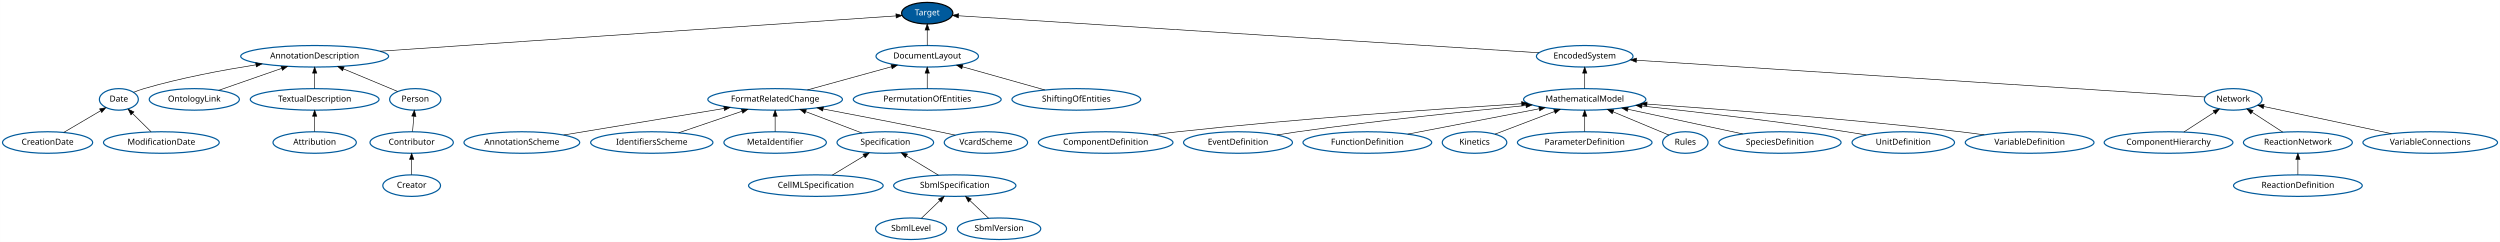
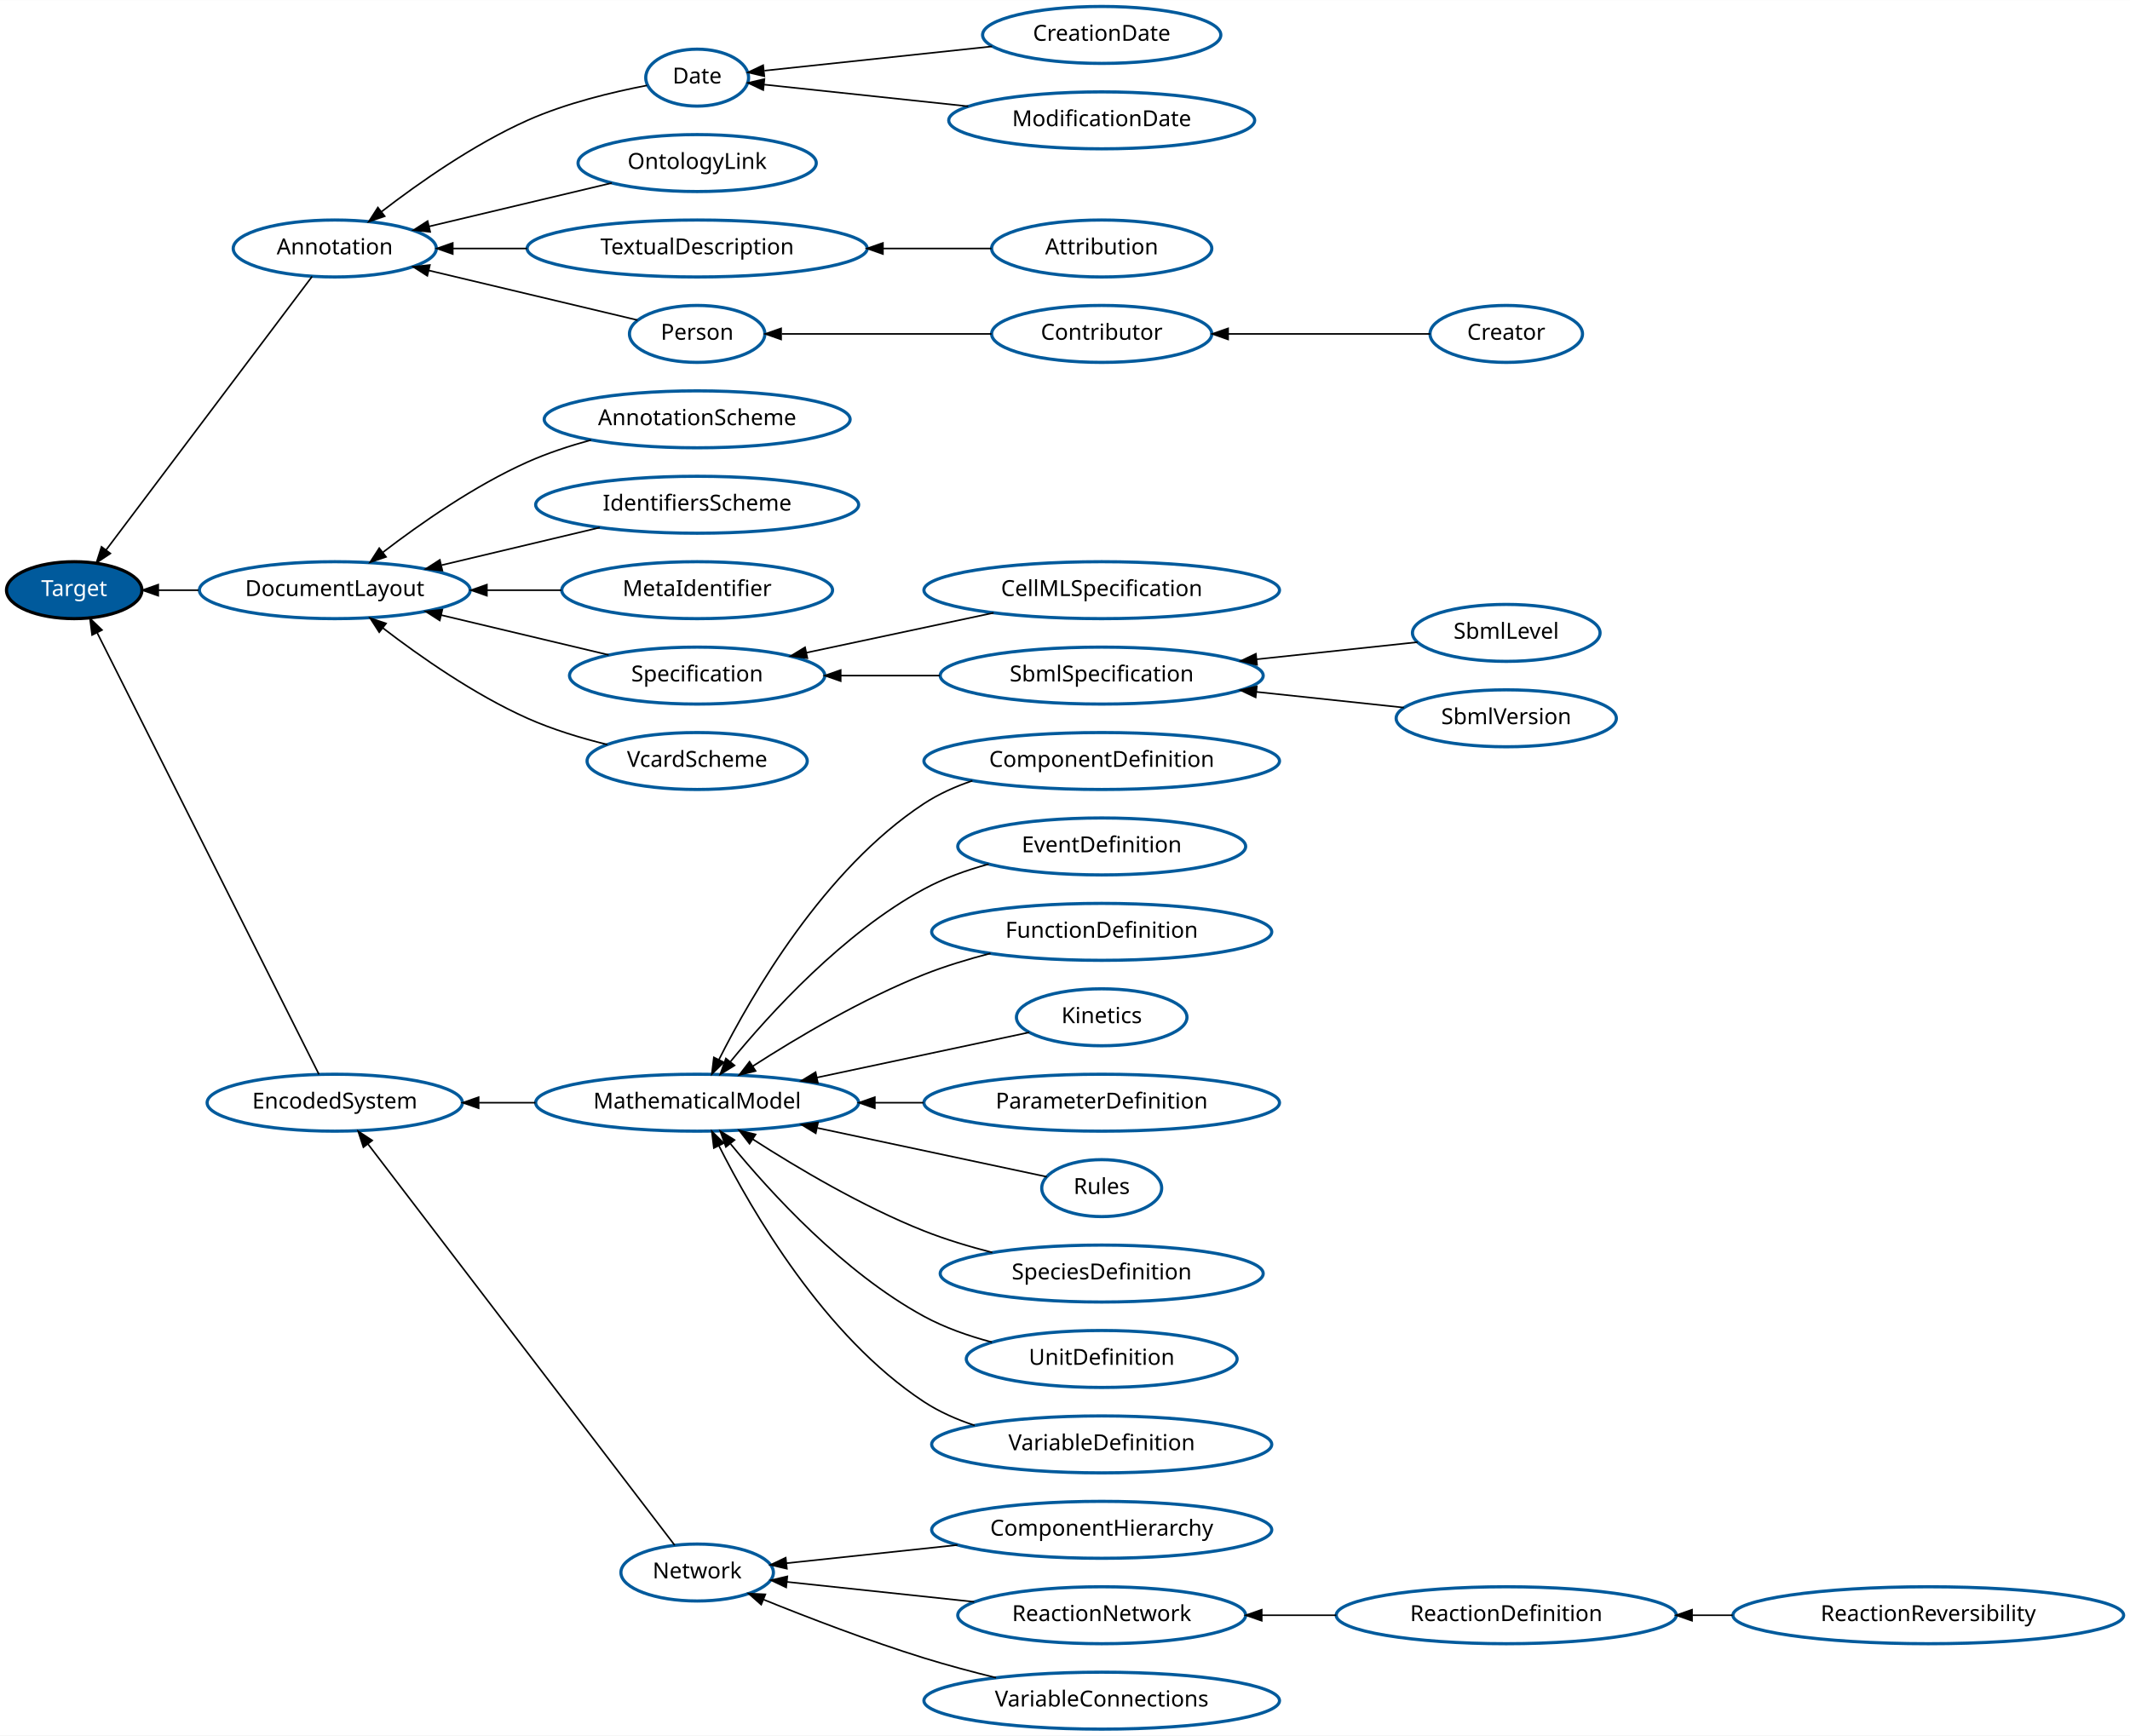
- <svg xmlns="http://www.w3.org/2000/svg" width="4175pt" height="404pt" viewBox="0.00 0.00 4174.83 404.00">
-   <g id="graph0" class="graph" transform="scale(1 1) rotate(0) translate(4 400)">
-     <polygon fill="white" stroke="none" points="-4,4 -4,-400 4170.83,-400 4170.83,4 -4,4" />
+ <svg xmlns="http://www.w3.org/2000/svg" width="1346pt" height="1097pt" viewBox="0.00 0.00 1346.20 1097.00">
+   <g id="graph0" class="graph" transform="scale(1 1) rotate(0) translate(4 1093)">
+     <polygon fill="white" stroke="none" points="-4,4 -4,-1093 1342.2,-1093 1342.2,4 -4,4" />
    <g id="node1" class="node">
-       <ellipse fill="#005a9c" stroke="#000000" stroke-width="2" cx="1544.39" cy="-378" rx="42.793" ry="18" />
-       <text text-anchor="middle" x="1544.39" y="-374.3" font-family="DejaVu Sans Mono bold" font-size="14.00" fill="#ffffff">Target</text>
+       <ellipse fill="#005a9c" stroke="#000000" stroke-width="2" cx="42.896" cy="-720" rx="42.793" ry="18" />
+       <text text-anchor="middle" x="42.896" y="-716.3" font-family="DejaVu Sans Mono bold" font-size="14.00" fill="#ffffff">Target</text>
    </g>
    <g id="node2" class="node">
-       <ellipse fill="none" stroke="#005a9c" stroke-width="2" cx="521.393" cy="-306" rx="123.478" ry="18" />
-       <text text-anchor="middle" x="521.393" y="-302.3" font-family="DejaVu Sans Mono bold" font-size="14.00">AnnotationDescription</text>
+       <ellipse fill="none" stroke="#005a9c" stroke-width="2" cx="207.585" cy="-936" rx="64.189" ry="18" />
+       <text text-anchor="middle" x="207.585" y="-932.3" font-family="DejaVu Sans Mono bold" font-size="14.00">Annotation</text>
    </g>
    <g id="edge1" class="edge">
-       <path fill="none" stroke="black" d="M630.872,-314.491C849.516,-329.452 1332.91,-362.529 1492.29,-373.435" />
-       <polygon fill="black" stroke="black" points="1492.1,-376.93 1502.31,-374.121 1492.58,-369.946 1492.1,-376.93" />
+       <path fill="none" stroke="black" d="M193.271,-918.324C164.529,-880.162 96.569,-789.933 63.142,-745.552" />
+       <polygon fill="black" stroke="black" points="65.751,-743.199 56.939,-737.317 60.16,-747.41 65.751,-743.199" />
    </g>
    <g id="node3" class="node">
-       <ellipse fill="none" stroke="#005a9c" stroke-width="2" cx="75.393" cy="-162" rx="75.287" ry="18" />
-       <text text-anchor="middle" x="75.393" y="-158.3" font-family="DejaVu Sans Mono bold" font-size="14.00">CreationDate</text>
+       <ellipse fill="none" stroke="#005a9c" stroke-width="2" cx="692.298" cy="-1071" rx="75.287" ry="18" />
+       <text text-anchor="middle" x="692.298" y="-1067.3" font-family="DejaVu Sans Mono bold" font-size="14.00">CreationDate</text>
    </g>
    <g id="node4" class="node">
-       <ellipse fill="none" stroke="#005a9c" stroke-width="2" cx="194.393" cy="-234" rx="32.494" ry="18" />
-       <text text-anchor="middle" x="194.393" y="-230.3" font-family="DejaVu Sans Mono bold" font-size="14.00">Date</text>
+       <ellipse fill="none" stroke="#005a9c" stroke-width="2" cx="436.618" cy="-1044" rx="32.494" ry="18" />
+       <text text-anchor="middle" x="436.618" y="-1040.3" font-family="DejaVu Sans Mono bold" font-size="14.00">Date</text>
    </g>
    <g id="edge2" class="edge">
-       <path fill="none" stroke="black" d="M102.396,-178.884C120.665,-189.63 144.829,-203.845 163.808,-215.009" />
-       <polygon fill="black" stroke="black" points="162.266,-218.162 172.66,-220.216 165.815,-212.129 162.266,-218.162" />
+       <path fill="none" stroke="black" d="M622.983,-1063.73C577.107,-1058.85 518.149,-1052.57 479.186,-1048.42" />
+       <polygon fill="black" stroke="black" points="479.069,-1044.89 468.755,-1047.31 478.328,-1051.85 479.069,-1044.89" />
    </g>
    <g id="edge4" class="edge">
-       <path fill="none" stroke="black" d="M218.975,-245.908C224.622,-248.144 230.655,-250.324 236.393,-252 297.447,-269.837 367.68,-282.979 423.148,-291.715" />
-       <polygon fill="black" stroke="black" points="422.91,-295.22 433.328,-293.296 423.983,-288.303 422.91,-295.22" />
+       <path fill="none" stroke="black" d="M404.932,-1039.08C383.2,-1034.92 353.707,-1027.86 329.377,-1017 295.494,-1001.88 260.708,-977.426 237.221,-959.339" />
+       <polygon fill="black" stroke="black" points="239.135,-956.393 229.101,-952.992 234.825,-961.908 239.135,-956.393" />
    </g>
    <g id="node5" class="node">
-       <ellipse fill="none" stroke="#005a9c" stroke-width="2" cx="265.393" cy="-162" rx="96.683" ry="18" />
-       <text text-anchor="middle" x="265.393" y="-158.3" font-family="DejaVu Sans Mono bold" font-size="14.00">ModificationDate</text>
+       <ellipse fill="none" stroke="#005a9c" stroke-width="2" cx="692.298" cy="-1017" rx="96.683" ry="18" />
+       <text text-anchor="middle" x="692.298" y="-1013.3" font-family="DejaVu Sans Mono bold" font-size="14.00">ModificationDate</text>
    </g>
    <g id="edge3" class="edge">
-       <path fill="none" stroke="black" d="M248.206,-179.945C238.918,-189.102 227.327,-200.53 217.284,-210.432" />
-       <polygon fill="black" stroke="black" points="214.633,-208.13 209.969,-217.644 219.547,-213.115 214.633,-208.13" />
+       <path fill="none" stroke="black" d="M607.882,-1025.88C564.695,-1030.47 513.868,-1035.88 479.062,-1039.59" />
+       <polygon fill="black" stroke="black" points="478.374,-1036.14 468.8,-1040.68 479.115,-1043.1 478.374,-1036.14" />
    </g>
    <g id="node6" class="node">
-       <ellipse fill="none" stroke="#005a9c" stroke-width="2" cx="320.393" cy="-234" rx="75.287" ry="18" />
-       <text text-anchor="middle" x="320.393" y="-230.3" font-family="DejaVu Sans Mono bold" font-size="14.00">OntologyLink</text>
+       <ellipse fill="none" stroke="#005a9c" stroke-width="2" cx="436.618" cy="-990" rx="75.287" ry="18" />
+       <text text-anchor="middle" x="436.618" y="-986.3" font-family="DejaVu Sans Mono bold" font-size="14.00">OntologyLink</text>
    </g>
    <g id="edge5" class="edge">
-       <path fill="none" stroke="black" d="M361.069,-249.166C391.346,-259.71 433.014,-274.221 466.282,-285.807" />
-       <polygon fill="black" stroke="black" points="465.275,-289.162 475.87,-289.146 467.577,-282.552 465.275,-289.162" />
+       <path fill="none" stroke="black" d="M382.675,-977.408C348.062,-969.175 302.823,-958.415 267.137,-949.927" />
+       <polygon fill="black" stroke="black" points="267.88,-946.506 257.342,-947.597 266.261,-953.316 267.88,-946.506" />
    </g>
    <g id="node7" class="node">
-       <ellipse fill="none" stroke="#005a9c" stroke-width="2" cx="521.393" cy="-234" rx="107.482" ry="18" />
-       <text text-anchor="middle" x="521.393" y="-230.3" font-family="DejaVu Sans Mono bold" font-size="14.00">TextualDescription</text>
+       <ellipse fill="none" stroke="#005a9c" stroke-width="2" cx="436.618" cy="-936" rx="107.482" ry="18" />
+       <text text-anchor="middle" x="436.618" y="-932.3" font-family="DejaVu Sans Mono bold" font-size="14.00">TextualDescription</text>
    </g>
    <g id="edge6" class="edge">
-       <path fill="none" stroke="black" d="M521.393,-252.303C521.393,-260.017 521.393,-269.288 521.393,-277.888" />
-       <polygon fill="black" stroke="black" points="517.893,-277.896 521.393,-287.896 524.893,-277.896 517.893,-277.896" />
+       <path fill="none" stroke="black" d="M329.081,-936C313.262,-936 297.261,-936 282.313,-936" />
+       <polygon fill="black" stroke="black" points="282.149,-932.5 272.149,-936 282.149,-939.5 282.149,-932.5" />
    </g>
    <g id="node8" class="node">
-       <ellipse fill="none" stroke="#005a9c" stroke-width="2" cx="689.393" cy="-234" rx="42.793" ry="18" />
-       <text text-anchor="middle" x="689.393" y="-230.3" font-family="DejaVu Sans Mono bold" font-size="14.00">Person</text>
+       <ellipse fill="none" stroke="#005a9c" stroke-width="2" cx="436.618" cy="-882" rx="42.793" ry="18" />
+       <text text-anchor="middle" x="436.618" y="-878.3" font-family="DejaVu Sans Mono bold" font-size="14.00">Person</text>
    </g>
    <g id="edge7" class="edge">
-       <path fill="none" stroke="black" d="M660.13,-247.193C635.214,-257.575 598.917,-272.699 569.698,-284.873" />
-       <polygon fill="black" stroke="black" points="567.972,-281.8 560.087,-288.877 570.664,-288.262 567.972,-281.8" />
+       <path fill="none" stroke="black" d="M398.889,-890.736C363.22,-899.22 308.51,-912.233 266.89,-922.132" />
+       <polygon fill="black" stroke="black" points="266.068,-918.73 257.149,-924.449 267.688,-925.54 266.068,-918.73" />
    </g>
    <g id="node9" class="node">
-       <ellipse fill="none" stroke="#005a9c" stroke-width="2" cx="683.393" cy="-162" rx="69.588" ry="18" />
-       <text text-anchor="middle" x="683.393" y="-158.3" font-family="DejaVu Sans Mono bold" font-size="14.00">Contributor</text>
+       <ellipse fill="none" stroke="#005a9c" stroke-width="2" cx="692.298" cy="-882" rx="69.588" ry="18" />
+       <text text-anchor="middle" x="692.298" y="-878.3" font-family="DejaVu Sans Mono bold" font-size="14.00">Contributor</text>
    </g>
    <g id="edge8" class="edge">
-       <path fill="none" stroke="black" d="M684.876,-180.303C685.538,-188.017 686.332,-197.288 687.069,-205.888" />
-       <polygon fill="black" stroke="black" points="683.586,-206.231 687.927,-215.896 690.56,-205.633 683.586,-206.231" />
+       <path fill="none" stroke="black" d="M622.649,-882C580.936,-882 528.503,-882 490.113,-882" />
+       <polygon fill="black" stroke="black" points="489.678,-878.5 479.678,-882 489.678,-885.5 489.678,-878.5" />
    </g>
    <g id="node10" class="node">
-       <ellipse fill="none" stroke="#005a9c" stroke-width="2" cx="683.393" cy="-90" rx="48.192" ry="18" />
-       <text text-anchor="middle" x="683.393" y="-86.3" font-family="DejaVu Sans Mono bold" font-size="14.00">Creator</text>
+       <ellipse fill="none" stroke="#005a9c" stroke-width="2" cx="947.979" cy="-882" rx="48.192" ry="18" />
+       <text text-anchor="middle" x="947.979" y="-878.3" font-family="DejaVu Sans Mono bold" font-size="14.00">Creator</text>
    </g>
    <g id="edge9" class="edge">
-       <path fill="none" stroke="black" d="M683.393,-108.303C683.393,-116.017 683.393,-125.288 683.393,-133.888" />
-       <polygon fill="black" stroke="black" points="679.893,-133.896 683.393,-143.896 686.893,-133.896 679.893,-133.896" />
+       <path fill="none" stroke="black" d="M899.858,-882C864.117,-882 814.176,-882 772.353,-882" />
+       <polygon fill="black" stroke="black" points="772.186,-878.5 762.186,-882 772.186,-885.5 772.186,-878.5" />
    </g>
    <g id="node11" class="node">
-       <ellipse fill="none" stroke="#005a9c" stroke-width="2" cx="521.393" cy="-162" rx="69.588" ry="18" />
-       <text text-anchor="middle" x="521.393" y="-158.3" font-family="DejaVu Sans Mono bold" font-size="14.00">Attribution</text>
+       <ellipse fill="none" stroke="#005a9c" stroke-width="2" cx="692.298" cy="-936" rx="69.588" ry="18" />
+       <text text-anchor="middle" x="692.298" y="-932.3" font-family="DejaVu Sans Mono bold" font-size="14.00">Attribution</text>
    </g>
    <g id="edge10" class="edge">
-       <path fill="none" stroke="black" d="M521.393,-180.303C521.393,-188.017 521.393,-197.288 521.393,-205.888" />
-       <polygon fill="black" stroke="black" points="517.893,-205.896 521.393,-215.896 524.893,-205.896 517.893,-205.896" />
+       <path fill="none" stroke="black" d="M622.649,-936C601.464,-936 577.514,-936 554.043,-936" />
+       <polygon fill="black" stroke="black" points="554.022,-932.5 544.022,-936 554.022,-939.5 554.022,-932.5" />
    </g>
    <g id="node12" class="node">
-       <ellipse fill="none" stroke="#005a9c" stroke-width="2" cx="1544.39" cy="-306" rx="85.585" ry="18" />
-       <text text-anchor="middle" x="1544.39" y="-302.3" font-family="DejaVu Sans Mono bold" font-size="14.00">DocumentLayout</text>
+       <ellipse fill="none" stroke="#005a9c" stroke-width="2" cx="207.585" cy="-720" rx="85.585" ry="18" />
+       <text text-anchor="middle" x="207.585" y="-716.3" font-family="DejaVu Sans Mono bold" font-size="14.00">DocumentLayout</text>
    </g>
    <g id="edge11" class="edge">
-       <path fill="none" stroke="black" d="M1544.39,-324.303C1544.39,-332.017 1544.39,-341.288 1544.39,-349.888" />
-       <polygon fill="black" stroke="black" points="1540.89,-349.896 1544.39,-359.896 1547.89,-349.896 1540.89,-349.896" />
+       <path fill="none" stroke="black" d="M121.429,-720C112.78,-720 104.188,-720 96.047,-720" />
+       <polygon fill="black" stroke="black" points="96.004,-716.5 86.004,-720 96.004,-723.5 96.004,-716.5" />
    </g>
    <g id="node13" class="node">
-       <ellipse fill="none" stroke="#005a9c" stroke-width="2" cx="1290.39" cy="-234" rx="112.38" ry="18" />
-       <text text-anchor="middle" x="1290.39" y="-230.3" font-family="DejaVu Sans Mono bold" font-size="14.00">FormatRelatedChange</text>
+       <ellipse fill="none" stroke="#005a9c" stroke-width="2" cx="436.618" cy="-828" rx="96.683" ry="18" />
+       <text text-anchor="middle" x="436.618" y="-824.3" font-family="DejaVu Sans Mono bold" font-size="14.00">AnnotationScheme</text>
    </g>
    <g id="edge12" class="edge">
-       <path fill="none" stroke="black" d="M1344.26,-249.845C1385.47,-261.201 1442.25,-276.851 1484.81,-288.58" />
-       <polygon fill="black" stroke="black" points="1483.92,-291.963 1494.49,-291.246 1485.78,-285.215 1483.92,-291.963" />
+       <path fill="none" stroke="black" d="M369.534,-814.938C355.961,-811.227 341.977,-806.623 329.377,-801 295.905,-786.061 261.551,-762.017 238.08,-743.999" />
+       <polygon fill="black" stroke="black" points="239.986,-741.047 229.947,-737.662 235.683,-746.569 239.986,-741.047" />
    </g>
    <g id="node14" class="node">
-       <ellipse fill="none" stroke="#005a9c" stroke-width="2" cx="1544.39" cy="-234" rx="123.478" ry="18" />
-       <text text-anchor="middle" x="1544.39" y="-230.3" font-family="DejaVu Sans Mono bold" font-size="14.00">PermutationOfEntities</text>
+       <ellipse fill="none" stroke="#005a9c" stroke-width="2" cx="436.618" cy="-774" rx="102.082" ry="18" />
+       <text text-anchor="middle" x="436.618" y="-770.3" font-family="DejaVu Sans Mono bold" font-size="14.00">IdentifiersScheme</text>
    </g>
    <g id="edge13" class="edge">
-       <path fill="none" stroke="black" d="M1544.39,-252.303C1544.39,-260.017 1544.39,-269.288 1544.39,-277.888" />
-       <polygon fill="black" stroke="black" points="1540.89,-277.896 1544.39,-287.896 1547.89,-277.896 1540.89,-277.896" />
+       <path fill="none" stroke="black" d="M375.075,-759.6C344.257,-752.27 306.725,-743.343 275.102,-735.821" />
+       <polygon fill="black" stroke="black" points="275.597,-732.341 265.059,-733.432 273.977,-739.151 275.597,-732.341" />
    </g>
    <g id="node15" class="node">
-       <ellipse fill="none" stroke="#005a9c" stroke-width="2" cx="1793.39" cy="-234" rx="107.482" ry="18" />
-       <text text-anchor="middle" x="1793.39" y="-230.3" font-family="DejaVu Sans Mono bold" font-size="14.00">ShiftingOfEntities</text>
+       <ellipse fill="none" stroke="#005a9c" stroke-width="2" cx="436.618" cy="-720" rx="85.585" ry="18" />
+       <text text-anchor="middle" x="436.618" y="-716.3" font-family="DejaVu Sans Mono bold" font-size="14.00">MetaIdentifier</text>
    </g>
    <g id="edge14" class="edge">
-       <path fill="none" stroke="black" d="M1740.89,-249.76C1700.6,-261.086 1644.99,-276.72 1603.21,-288.466" />
-       <polygon fill="black" stroke="black" points="1602.12,-285.136 1593.44,-291.212 1604.01,-291.875 1602.12,-285.136" />
+       <path fill="none" stroke="black" d="M350.756,-720C335.465,-720 319.432,-720 303.869,-720" />
+       <polygon fill="black" stroke="black" points="303.721,-716.5 293.721,-720 303.721,-723.5 303.721,-716.5" />
    </g>
    <g id="node16" class="node">
-       <ellipse fill="none" stroke="#005a9c" stroke-width="2" cx="867.393" cy="-162" rx="96.683" ry="18" />
-       <text text-anchor="middle" x="867.393" y="-158.3" font-family="DejaVu Sans Mono bold" font-size="14.00">AnnotationScheme</text>
+       <ellipse fill="none" stroke="#005a9c" stroke-width="2" cx="436.618" cy="-666" rx="80.686" ry="18" />
+       <text text-anchor="middle" x="436.618" y="-662.3" font-family="DejaVu Sans Mono bold" font-size="14.00">Specification</text>
    </g>
    <g id="edge15" class="edge">
-       <path fill="none" stroke="black" d="M937.243,-174.559C1010.72,-186.718 1126.4,-205.861 1205.18,-218.899" />
-       <polygon fill="black" stroke="black" points="1204.65,-222.358 1215.09,-220.538 1205.79,-215.452 1204.65,-222.358" />
+       <path fill="none" stroke="black" d="M380.659,-679.072C348.768,-686.657 308.386,-696.262 274.757,-704.261" />
+       <polygon fill="black" stroke="black" points="273.929,-700.86 265.011,-706.579 275.549,-707.67 273.929,-700.86" />
    </g>
    <g id="node17" class="node">
-       <ellipse fill="none" stroke="#005a9c" stroke-width="2" cx="1084.39" cy="-162" rx="102.082" ry="18" />
-       <text text-anchor="middle" x="1084.39" y="-158.3" font-family="DejaVu Sans Mono bold" font-size="14.00">IdentifiersScheme</text>
+       <ellipse fill="none" stroke="#005a9c" stroke-width="2" cx="692.298" cy="-720" rx="112.38" ry="18" />
+       <text text-anchor="middle" x="692.298" y="-716.3" font-family="DejaVu Sans Mono bold" font-size="14.00">CellMLSpecification</text>
    </g>
    <g id="edge16" class="edge">
-       <path fill="none" stroke="black" d="M1129.09,-178.189C1160.22,-188.766 1201.93,-202.941 1235.15,-214.226" />
-       <polygon fill="black" stroke="black" points="1234.12,-217.574 1244.71,-217.478 1236.37,-210.946 1234.12,-217.574" />
+       <path fill="none" stroke="black" d="M623.982,-705.671C587.488,-697.902 542.491,-688.324 505.855,-680.525" />
+       <polygon fill="black" stroke="black" points="506.267,-677.035 495.757,-678.376 504.81,-683.881 506.267,-677.035" />
    </g>
    <g id="node18" class="node">
-       <ellipse fill="none" stroke="#005a9c" stroke-width="2" cx="1290.39" cy="-162" rx="85.585" ry="18" />
-       <text text-anchor="middle" x="1290.39" y="-158.3" font-family="DejaVu Sans Mono bold" font-size="14.00">MetaIdentifier</text>
+       <ellipse fill="none" stroke="#005a9c" stroke-width="2" cx="692.298" cy="-666" rx="102.082" ry="18" />
+       <text text-anchor="middle" x="692.298" y="-662.3" font-family="DejaVu Sans Mono bold" font-size="14.00">SbmlSpecification</text>
    </g>
    <g id="edge17" class="edge">
-       <path fill="none" stroke="black" d="M1290.39,-180.303C1290.39,-188.017 1290.39,-197.288 1290.39,-205.888" />
-       <polygon fill="black" stroke="black" points="1286.89,-205.896 1290.39,-215.896 1293.89,-205.896 1286.89,-205.896" />
+       <path fill="none" stroke="black" d="M589.943,-666C569.283,-666 547.681,-666 527.455,-666" />
+       <polygon fill="black" stroke="black" points="527.332,-662.5 517.332,-666 527.332,-669.5 527.332,-662.5" />
    </g>
    <g id="node19" class="node">
-       <ellipse fill="none" stroke="#005a9c" stroke-width="2" cx="1474.39" cy="-162" rx="80.686" ry="18" />
-       <text text-anchor="middle" x="1474.39" y="-158.3" font-family="DejaVu Sans Mono bold" font-size="14.00">Specification</text>
+       <ellipse fill="none" stroke="#005a9c" stroke-width="2" cx="947.979" cy="-693" rx="59.29" ry="18" />
+       <text text-anchor="middle" x="947.979" y="-689.3" font-family="DejaVu Sans Mono bold" font-size="14.00">SbmlLevel</text>
    </g>
    <g id="edge18" class="edge">
-       <path fill="none" stroke="black" d="M1435.37,-177.845C1407.96,-188.275 1371.02,-202.326 1341.29,-213.636" />
-       <polygon fill="black" stroke="black" points="1340.02,-210.376 1331.92,-217.203 1342.51,-216.919 1340.02,-210.376" />
+       <path fill="none" stroke="black" d="M891.934,-687.141C862.225,-683.979 824.68,-679.983 790.251,-676.319" />
+       <polygon fill="black" stroke="black" points="790.471,-672.823 780.157,-675.245 789.73,-679.783 790.471,-672.823" />
    </g>
    <g id="node20" class="node">
-       <ellipse fill="none" stroke="#005a9c" stroke-width="2" cx="1358.39" cy="-90" rx="112.38" ry="18" />
-       <text text-anchor="middle" x="1358.39" y="-86.3" font-family="DejaVu Sans Mono bold" font-size="14.00">CellMLSpecification</text>
+       <ellipse fill="none" stroke="#005a9c" stroke-width="2" cx="947.979" cy="-639" rx="69.588" ry="18" />
+       <text text-anchor="middle" x="947.979" y="-635.3" font-family="DejaVu Sans Mono bold" font-size="14.00">SbmlVersion</text>
    </g>
    <g id="edge19" class="edge">
-       <path fill="none" stroke="black" d="M1385.88,-107.589C1401.74,-117.16 1421.86,-129.299 1438.91,-139.585" />
-       <polygon fill="black" stroke="black" points="1437.13,-142.601 1447.5,-144.772 1440.75,-136.608 1437.13,-142.601" />
+       <path fill="none" stroke="black" d="M883.292,-645.778C855.083,-648.781 821.28,-652.379 790.057,-655.702" />
+       <polygon fill="black" stroke="black" points="789.594,-652.231 780.021,-656.77 790.335,-659.192 789.594,-652.231" />
    </g>
    <g id="node21" class="node">
-       <ellipse fill="none" stroke="#005a9c" stroke-width="2" cx="1590.39" cy="-90" rx="102.082" ry="18" />
-       <text text-anchor="middle" x="1590.39" y="-86.3" font-family="DejaVu Sans Mono bold" font-size="14.00">SbmlSpecification</text>
+       <ellipse fill="none" stroke="#005a9c" stroke-width="2" cx="436.618" cy="-612" rx="69.588" ry="18" />
+       <text text-anchor="middle" x="436.618" y="-608.3" font-family="DejaVu Sans Mono bold" font-size="14.00">VcardScheme</text>
    </g>
    <g id="edge20" class="edge">
-       <path fill="none" stroke="black" d="M1563.2,-107.412C1547.23,-117.047 1526.87,-129.33 1509.68,-139.705" />
-       <polygon fill="black" stroke="black" points="1507.77,-136.769 1501.02,-144.932 1511.39,-142.762 1507.77,-136.769" />
+       <path fill="none" stroke="black" d="M379.815,-622.394C363.187,-626.49 345.192,-631.942 329.377,-639 295.905,-653.939 261.551,-677.983 238.08,-696.001" />
+       <polygon fill="black" stroke="black" points="235.683,-693.431 229.947,-702.338 239.986,-698.953 235.683,-693.431" />
    </g>
    <g id="node22" class="node">
-       <ellipse fill="none" stroke="#005a9c" stroke-width="2" cx="1517.39" cy="-18" rx="59.29" ry="18" />
-       <text text-anchor="middle" x="1517.39" y="-14.3" font-family="DejaVu Sans Mono bold" font-size="14.00">SbmlLevel</text>
+       <ellipse fill="none" stroke="#005a9c" stroke-width="2" cx="207.585" cy="-396" rx="80.686" ry="18" />
+       <text text-anchor="middle" x="207.585" y="-392.3" font-family="DejaVu Sans Mono bold" font-size="14.00">EncodedSystem</text>
    </g>
    <g id="edge21" class="edge">
-       <path fill="none" stroke="black" d="M1534.69,-35.589C1543.83,-44.352 1555.22,-55.268 1565.31,-64.943" />
-       <polygon fill="black" stroke="black" points="1563.07,-67.649 1572.71,-72.044 1567.91,-62.596 1563.07,-67.649" />
+       <path fill="none" stroke="black" d="M197.606,-413.881C170.551,-467.762 89.695,-628.79 57.42,-693.067" />
+       <polygon fill="black" stroke="black" points="54.207,-691.667 52.847,-702.174 60.462,-694.808 54.207,-691.667" />
    </g>
    <g id="node23" class="node">
-       <ellipse fill="none" stroke="#005a9c" stroke-width="2" cx="1664.39" cy="-18" rx="69.588" ry="18" />
-       <text text-anchor="middle" x="1664.39" y="-14.3" font-family="DejaVu Sans Mono bold" font-size="14.00">SbmlVersion</text>
+       <ellipse fill="none" stroke="#005a9c" stroke-width="2" cx="436.618" cy="-396" rx="102.082" ry="18" />
+       <text text-anchor="middle" x="436.618" y="-392.3" font-family="DejaVu Sans Mono bold" font-size="14.00">MathematicalModel</text>
    </g>
    <g id="edge22" class="edge">
-       <path fill="none" stroke="black" d="M1646.86,-35.589C1637.59,-44.352 1626.05,-55.268 1615.82,-64.943" />
-       <polygon fill="black" stroke="black" points="1613.18,-62.629 1608.32,-72.044 1617.99,-67.714 1613.18,-62.629" />
+       <path fill="none" stroke="black" d="M334.385,-396C322.496,-396 310.424,-396 298.701,-396" />
+       <polygon fill="black" stroke="black" points="298.502,-392.5 288.502,-396 298.502,-399.5 298.502,-392.5" />
    </g>
    <g id="node24" class="node">
-       <ellipse fill="none" stroke="#005a9c" stroke-width="2" cx="1642.39" cy="-162" rx="69.588" ry="18" />
-       <text text-anchor="middle" x="1642.39" y="-158.3" font-family="DejaVu Sans Mono bold" font-size="14.00">VcardScheme</text>
+       <ellipse fill="none" stroke="#005a9c" stroke-width="2" cx="436.618" cy="-99" rx="48.192" ry="18" />
+       <text text-anchor="middle" x="436.618" y="-95.3" font-family="DejaVu Sans Mono bold" font-size="14.00">Network</text>
    </g>
    <g id="edge23" class="edge">
-       <path fill="none" stroke="black" d="M1591.24,-174.328C1582.3,-176.257 1573.08,-178.213 1564.39,-180 1499.28,-193.392 1425.25,-207.654 1370.57,-218.006" />
-       <polygon fill="black" stroke="black" points="1369.77,-214.595 1360.59,-219.892 1371.07,-221.474 1369.77,-214.595" />
+       <path fill="none" stroke="black" d="M422.43,-116.252C384.365,-166.048 274.134,-310.25 228.613,-369.8" />
+       <polygon fill="black" stroke="black" points="225.675,-367.88 222.383,-377.95 231.236,-372.131 225.675,-367.88" />
    </g>
    <g id="node25" class="node">
-       <ellipse fill="none" stroke="#005a9c" stroke-width="2" cx="2642.39" cy="-306" rx="80.686" ry="18" />
-       <text text-anchor="middle" x="2642.39" y="-302.3" font-family="DejaVu Sans Mono bold" font-size="14.00">EncodedSystem</text>
+       <ellipse fill="none" stroke="#005a9c" stroke-width="2" cx="692.298" cy="-612" rx="112.38" ry="18" />
+       <text text-anchor="middle" x="692.298" y="-608.3" font-family="DejaVu Sans Mono bold" font-size="14.00">ComponentDefinition</text>
    </g>
    <g id="edge24" class="edge">
-       <path fill="none" stroke="black" d="M2566.06,-311.867C2356.25,-325.242 1774.67,-362.32 1596.77,-373.661" />
-       <polygon fill="black" stroke="black" points="1596.38,-370.178 1586.63,-374.307 1596.83,-377.164 1596.38,-370.178" />
+       <path fill="none" stroke="black" d="M610.578,-599.526C599.745,-595.862 589.173,-591.125 579.858,-585 516.987,-543.659 471.248,-464.676 450.324,-423.113" />
+       <polygon fill="black" stroke="black" points="453.45,-421.539 445.89,-414.117 447.171,-424.634 453.45,-421.539" />
    </g>
    <g id="node26" class="node">
-       <ellipse fill="none" stroke="#005a9c" stroke-width="2" cx="2642.39" cy="-234" rx="102.082" ry="18" />
-       <text text-anchor="middle" x="2642.39" y="-230.3" font-family="DejaVu Sans Mono bold" font-size="14.00">MathematicalModel</text>
+       <ellipse fill="none" stroke="#005a9c" stroke-width="2" cx="692.298" cy="-558" rx="90.984" ry="18" />
+       <text text-anchor="middle" x="692.298" y="-554.3" font-family="DejaVu Sans Mono bold" font-size="14.00">EventDefinition</text>
    </g>
    <g id="edge25" class="edge">
-       <path fill="none" stroke="black" d="M2642.39,-252.303C2642.39,-260.017 2642.39,-269.288 2642.39,-277.888" />
-       <polygon fill="black" stroke="black" points="2638.89,-277.896 2642.39,-287.896 2645.89,-277.896 2638.89,-277.896" />
+       <path fill="none" stroke="black" d="M620.855,-546.826C606.77,-542.986 592.447,-537.853 579.858,-531 529.019,-503.326 482.97,-452.867 457.772,-422.093" />
+       <polygon fill="black" stroke="black" points="460.229,-419.563 451.231,-413.97 454.777,-423.954 460.229,-419.563" />
    </g>
    <g id="node27" class="node">
-       <ellipse fill="none" stroke="#005a9c" stroke-width="2" cx="3725.39" cy="-234" rx="48.192" ry="18" />
-       <text text-anchor="middle" x="3725.39" y="-230.3" font-family="DejaVu Sans Mono bold" font-size="14.00">Network</text>
+       <ellipse fill="none" stroke="#005a9c" stroke-width="2" cx="692.298" cy="-504" rx="107.482" ry="18" />
+       <text text-anchor="middle" x="692.298" y="-500.3" font-family="DejaVu Sans Mono bold" font-size="14.00">FunctionDefinition</text>
    </g>
    <g id="edge26" class="edge">
-       <path fill="none" stroke="black" d="M3678.51,-238.03C3511.86,-248.802 2946.44,-285.348 2728.78,-299.416" />
-       <polygon fill="black" stroke="black" points="2728.44,-295.931 2718.68,-300.069 2728.89,-302.917 2728.44,-295.931" />
+       <path fill="none" stroke="black" d="M621.993,-490.397C607.825,-486.734 593.181,-482.286 579.858,-477 541.006,-461.586 499.845,-437.147 471.854,-419.14" />
+       <polygon fill="black" stroke="black" points="473.538,-416.061 463.248,-413.54 469.72,-421.928 473.538,-416.061" />
    </g>
    <g id="node28" class="node">
-       <ellipse fill="none" stroke="#005a9c" stroke-width="2" cx="1842.39" cy="-162" rx="112.38" ry="18" />
-       <text text-anchor="middle" x="1842.39" y="-158.3" font-family="DejaVu Sans Mono bold" font-size="14.00">ComponentDefinition</text>
+       <ellipse fill="none" stroke="#005a9c" stroke-width="2" cx="692.298" cy="-450" rx="53.891" ry="18" />
+       <text text-anchor="middle" x="692.298" y="-446.3" font-family="DejaVu Sans Mono bold" font-size="14.00">Kinetics</text>
    </g>
    <g id="edge27" class="edge">
-       <path fill="none" stroke="black" d="M1921.39,-174.814C1935.36,-176.699 1949.79,-178.515 1963.39,-180 2165.87,-202.105 2403.3,-218.459 2536.97,-226.793" />
-       <polygon fill="black" stroke="black" points="2537,-230.302 2547.2,-227.428 2537.43,-223.315 2537,-230.302" />
+       <path fill="none" stroke="black" d="M646.529,-440.47C609.448,-432.577 555.968,-421.193 512.401,-411.919" />
+       <polygon fill="black" stroke="black" points="512.922,-408.452 502.413,-409.793 511.465,-415.298 512.922,-408.452" />
    </g>
    <g id="node29" class="node">
-       <ellipse fill="none" stroke="#005a9c" stroke-width="2" cx="2063.39" cy="-162" rx="90.984" ry="18" />
-       <text text-anchor="middle" x="2063.39" y="-158.3" font-family="DejaVu Sans Mono bold" font-size="14.00">EventDefinition</text>
+       <ellipse fill="none" stroke="#005a9c" stroke-width="2" cx="692.298" cy="-396" rx="112.38" ry="18" />
+       <text text-anchor="middle" x="692.298" y="-392.3" font-family="DejaVu Sans Mono bold" font-size="14.00">ParameterDefinition</text>
    </g>
    <g id="edge28" class="edge">
-       <path fill="none" stroke="black" d="M2128.4,-174.615C2140.03,-176.533 2152.06,-178.411 2163.39,-180 2294.83,-198.428 2447.31,-214.369 2544.27,-223.829" />
-       <polygon fill="black" stroke="black" points="2544.07,-227.325 2554.36,-224.809 2544.74,-220.358 2544.07,-227.325" />
+       <path fill="none" stroke="black" d="M579.661,-396C569.492,-396 559.191,-396 549.024,-396" />
+       <polygon fill="black" stroke="black" points="548.911,-392.5 538.911,-396 548.911,-399.5 548.911,-392.5" />
    </g>
    <g id="node30" class="node">
-       <ellipse fill="none" stroke="#005a9c" stroke-width="2" cx="2279.39" cy="-162" rx="107.482" ry="18" />
-       <text text-anchor="middle" x="2279.39" y="-158.3" font-family="DejaVu Sans Mono bold" font-size="14.00">FunctionDefinition</text>
+       <ellipse fill="none" stroke="#005a9c" stroke-width="2" cx="692.298" cy="-342" rx="37.894" ry="18" />
+       <text text-anchor="middle" x="692.298" y="-338.3" font-family="DejaVu Sans Mono bold" font-size="14.00">Rules</text>
    </g>
    <g id="edge29" class="edge">
-       <path fill="none" stroke="black" d="M2346.82,-176.002C2409,-187.993 2501.22,-205.777 2566.08,-218.284" />
-       <polygon fill="black" stroke="black" points="2565.76,-221.787 2576.25,-220.244 2567.09,-214.914 2565.76,-221.787" />
+       <path fill="none" stroke="black" d="M657.611,-349.171C620.807,-357.005 560.681,-369.804 512.581,-380.043" />
+       <polygon fill="black" stroke="black" points="511.565,-376.681 502.512,-382.186 513.022,-383.527 511.565,-376.681" />
    </g>
    <g id="node31" class="node">
-       <ellipse fill="none" stroke="#005a9c" stroke-width="2" cx="2458.39" cy="-162" rx="53.891" ry="18" />
-       <text text-anchor="middle" x="2458.39" y="-158.3" font-family="DejaVu Sans Mono bold" font-size="14.00">Kinetics</text>
+       <ellipse fill="none" stroke="#005a9c" stroke-width="2" cx="692.298" cy="-288" rx="102.082" ry="18" />
+       <text text-anchor="middle" x="692.298" y="-284.3" font-family="DejaVu Sans Mono bold" font-size="14.00">SpeciesDefinition</text>
    </g>
    <g id="edge30" class="edge">
-       <path fill="none" stroke="black" d="M2492.57,-176.002C2520.45,-186.608 2560.24,-201.747 2591.81,-213.757" />
-       <polygon fill="black" stroke="black" points="2590.73,-217.091 2601.32,-217.375 2593.22,-210.548 2590.73,-217.091" />
+       <path fill="none" stroke="black" d="M623.172,-301.299C608.639,-305.02 593.551,-309.568 579.858,-315 541.006,-330.414 499.845,-354.853 471.854,-372.86" />
+       <polygon fill="black" stroke="black" points="469.72,-370.072 463.248,-378.46 473.538,-375.939 469.72,-370.072" />
    </g>
    <g id="node32" class="node">
-       <ellipse fill="none" stroke="#005a9c" stroke-width="2" cx="2642.39" cy="-162" rx="112.38" ry="18" />
-       <text text-anchor="middle" x="2642.39" y="-158.3" font-family="DejaVu Sans Mono bold" font-size="14.00">ParameterDefinition</text>
+       <ellipse fill="none" stroke="#005a9c" stroke-width="2" cx="692.298" cy="-234" rx="85.585" ry="18" />
+       <text text-anchor="middle" x="692.298" y="-230.3" font-family="DejaVu Sans Mono bold" font-size="14.00">UnitDefinition</text>
    </g>
    <g id="edge31" class="edge">
-       <path fill="none" stroke="black" d="M2642.39,-180.303C2642.39,-188.017 2642.39,-197.288 2642.39,-205.888" />
-       <polygon fill="black" stroke="black" points="2638.89,-205.896 2642.39,-215.896 2645.89,-205.896 2638.89,-205.896" />
+       <path fill="none" stroke="black" d="M622.907,-244.623C608.166,-248.518 593.059,-253.814 579.858,-261 529.019,-288.674 482.97,-339.133 457.772,-369.907" />
+       <polygon fill="black" stroke="black" points="454.777,-368.046 451.231,-378.03 460.229,-372.437 454.777,-368.046" />
    </g>
    <g id="node33" class="node">
-       <ellipse fill="none" stroke="#005a9c" stroke-width="2" cx="2810.39" cy="-162" rx="37.894" ry="18" />
-       <text text-anchor="middle" x="2810.39" y="-158.3" font-family="DejaVu Sans Mono bold" font-size="14.00">Rules</text>
+       <ellipse fill="none" stroke="#005a9c" stroke-width="2" cx="692.298" cy="-180" rx="107.482" ry="18" />
+       <text text-anchor="middle" x="692.298" y="-176.3" font-family="DejaVu Sans Mono bold" font-size="14.00">VariableDefinition</text>
    </g>
    <g id="edge32" class="edge">
-       <path fill="none" stroke="black" d="M2783.03,-174.403C2757.86,-184.89 2719.99,-200.668 2689.89,-213.211" />
-       <polygon fill="black" stroke="black" points="2688.3,-210.081 2680.41,-217.158 2690.99,-216.543 2688.3,-210.081" />
+       <path fill="none" stroke="black" d="M612.031,-191.99C600.691,-195.718 589.589,-200.602 579.858,-207 516.987,-248.341 471.248,-327.324 450.324,-368.887" />
+       <polygon fill="black" stroke="black" points="447.171,-367.366 445.89,-377.883 453.45,-370.461 447.171,-367.366" />
    </g>
    <g id="node34" class="node">
-       <ellipse fill="none" stroke="#005a9c" stroke-width="2" cx="2968.39" cy="-162" rx="102.082" ry="18" />
-       <text text-anchor="middle" x="2968.39" y="-158.3" font-family="DejaVu Sans Mono bold" font-size="14.00">SpeciesDefinition</text>
+       <ellipse fill="none" stroke="#005a9c" stroke-width="2" cx="692.298" cy="-126" rx="107.482" ry="18" />
+       <text text-anchor="middle" x="692.298" y="-122.3" font-family="DejaVu Sans Mono bold" font-size="14.00">ComponentHierarchy</text>
    </g>
    <g id="edge33" class="edge">
-       <path fill="none" stroke="black" d="M2906.31,-176.331C2851.67,-188.063 2772.1,-205.149 2714.63,-217.49" />
-       <polygon fill="black" stroke="black" points="2713.57,-214.137 2704.52,-219.659 2715.04,-220.981 2713.57,-214.137" />
+       <path fill="none" stroke="black" d="M601.146,-116.405C565.036,-112.562 524.585,-108.256 492.95,-104.889" />
+       <polygon fill="black" stroke="black" points="493.319,-101.409 483.005,-103.831 492.578,-108.369 493.319,-101.409" />
    </g>
    <g id="node35" class="node">
-       <ellipse fill="none" stroke="#005a9c" stroke-width="2" cx="3174.39" cy="-162" rx="85.585" ry="18" />
-       <text text-anchor="middle" x="3174.39" y="-158.3" font-family="DejaVu Sans Mono bold" font-size="14.00">UnitDefinition</text>
+       <ellipse fill="none" stroke="#005a9c" stroke-width="2" cx="692.298" cy="-72" rx="90.984" ry="18" />
+       <text text-anchor="middle" x="692.298" y="-68.3" font-family="DejaVu Sans Mono bold" font-size="14.00">ReactionNetwork</text>
    </g>
    <g id="edge34" class="edge">
-       <path fill="none" stroke="black" d="M3112.64,-174.571C3101.59,-176.493 3090.16,-178.385 3079.39,-180 2962.23,-197.574 2826.71,-213.299 2738.04,-222.97" />
-       <polygon fill="black" stroke="black" points="2737.56,-219.501 2728,-224.061 2738.32,-226.46 2737.56,-219.501" />
+       <path fill="none" stroke="black" d="M611.728,-80.469C573.243,-84.565 527.983,-89.382 493.256,-93.078" />
+       <polygon fill="black" stroke="black" points="492.87,-89.599 483.297,-94.138 493.611,-96.56 492.87,-89.599" />
    </g>
    <g id="node36" class="node">
-       <ellipse fill="none" stroke="#005a9c" stroke-width="2" cx="3385.39" cy="-162" rx="107.482" ry="18" />
-       <text text-anchor="middle" x="3385.39" y="-158.3" font-family="DejaVu Sans Mono bold" font-size="14.00">VariableDefinition</text>
+       <ellipse fill="none" stroke="#005a9c" stroke-width="2" cx="692.298" cy="-18" rx="112.38" ry="18" />
+       <text text-anchor="middle" x="692.298" y="-14.3" font-family="DejaVu Sans Mono bold" font-size="14.00">VariableConnections</text>
    </g>
    <g id="edge35" class="edge">
-       <path fill="none" stroke="black" d="M3309.67,-174.779C3296.27,-176.669 3282.44,-178.495 3269.39,-180 3085.86,-201.185 2871.18,-217.51 2746.61,-226.151" />
-       <polygon fill="black" stroke="black" points="2746.05,-222.68 2736.32,-226.861 2746.53,-229.664 2746.05,-222.68" />
+       <path fill="none" stroke="black" d="M625.515,-32.492C610.417,-36.217 594.501,-40.466 579.858,-45 545.211,-55.728 506.81,-70.483 478.65,-81.859" />
+       <polygon fill="black" stroke="black" points="477.082,-78.718 469.139,-85.729 479.72,-85.201 477.082,-78.718" />
    </g>
    <g id="node37" class="node">
-       <ellipse fill="none" stroke="#005a9c" stroke-width="2" cx="3617.39" cy="-162" rx="107.482" ry="18" />
-       <text text-anchor="middle" x="3617.39" y="-158.3" font-family="DejaVu Sans Mono bold" font-size="14.00">ComponentHierarchy</text>
+       <ellipse fill="none" stroke="#005a9c" stroke-width="2" cx="1214.71" cy="-72" rx="123.478" ry="18" />
+       <text text-anchor="middle" x="1214.71" y="-68.3" font-family="DejaVu Sans Mono bold" font-size="14.00">ReactionReversibility</text>
+     </g>
+     <g id="node38" class="node">
+       <ellipse fill="none" stroke="#005a9c" stroke-width="2" cx="947.979" cy="-72" rx="107.482" ry="18" />
+       <text text-anchor="middle" x="947.979" y="-68.3" font-family="DejaVu Sans Mono bold" font-size="14.00">ReactionDefinition</text>
    </g>
    <g id="edge36" class="edge">
-       <path fill="none" stroke="black" d="M3642.99,-179.589C3658.15,-189.413 3677.48,-201.943 3693.61,-212.398" />
-       <polygon fill="black" stroke="black" points="3691.9,-215.46 3702.19,-217.962 3695.7,-209.586 3691.9,-215.46" />
-     </g>
-     <g id="node38" class="node">
-       <ellipse fill="none" stroke="#005a9c" stroke-width="2" cx="3833.39" cy="-162" rx="90.984" ry="18" />
-       <text text-anchor="middle" x="3833.39" y="-158.3" font-family="DejaVu Sans Mono bold" font-size="14.00">ReactionNetwork</text>
+       <path fill="none" stroke="black" d="M1091.03,-72C1082.57,-72 1074.05,-72 1065.63,-72" />
+       <polygon fill="black" stroke="black" points="1065.4,-68.5 1055.4,-72 1065.4,-75.5 1065.4,-68.5" />
    </g>
    <g id="edge37" class="edge">
-       <path fill="none" stroke="black" d="M3808.07,-179.412C3792.82,-189.3 3773.26,-201.976 3757,-212.517" />
-       <polygon fill="black" stroke="black" points="3754.84,-209.746 3748.35,-218.122 3758.64,-215.62 3754.84,-209.746" />
-     </g>
-     <g id="node39" class="node">
-       <ellipse fill="none" stroke="#005a9c" stroke-width="2" cx="4054.39" cy="-162" rx="112.38" ry="18" />
-       <text text-anchor="middle" x="4054.39" y="-158.3" font-family="DejaVu Sans Mono bold" font-size="14.00">VariableConnections</text>
-     </g>
-     <g id="edge38" class="edge">
-       <path fill="none" stroke="black" d="M3989.79,-176.746C3927.29,-190.043 3833.84,-209.926 3776.4,-222.147" />
-       <polygon fill="black" stroke="black" points="3775.51,-218.757 3766.46,-224.262 3776.97,-225.604 3775.51,-218.757" />
-     </g>
-     <g id="node40" class="node">
-       <ellipse fill="none" stroke="#005a9c" stroke-width="2" cx="3833.39" cy="-90" rx="107.482" ry="18" />
-       <text text-anchor="middle" x="3833.39" y="-86.3" font-family="DejaVu Sans Mono bold" font-size="14.00">ReactionDefinition</text>
-     </g>
-     <g id="edge39" class="edge">
-       <path fill="none" stroke="black" d="M3833.39,-108.303C3833.39,-116.017 3833.39,-125.288 3833.39,-133.888" />
-       <polygon fill="black" stroke="black" points="3829.89,-133.896 3833.39,-143.896 3836.89,-133.896 3829.89,-133.896" />
+       <path fill="none" stroke="black" d="M840.498,-72C824.926,-72 808.934,-72 793.494,-72" />
+       <polygon fill="black" stroke="black" points="793.437,-68.5 783.437,-72 793.437,-75.5 793.437,-68.5" />
    </g>
  </g>
</svg>
